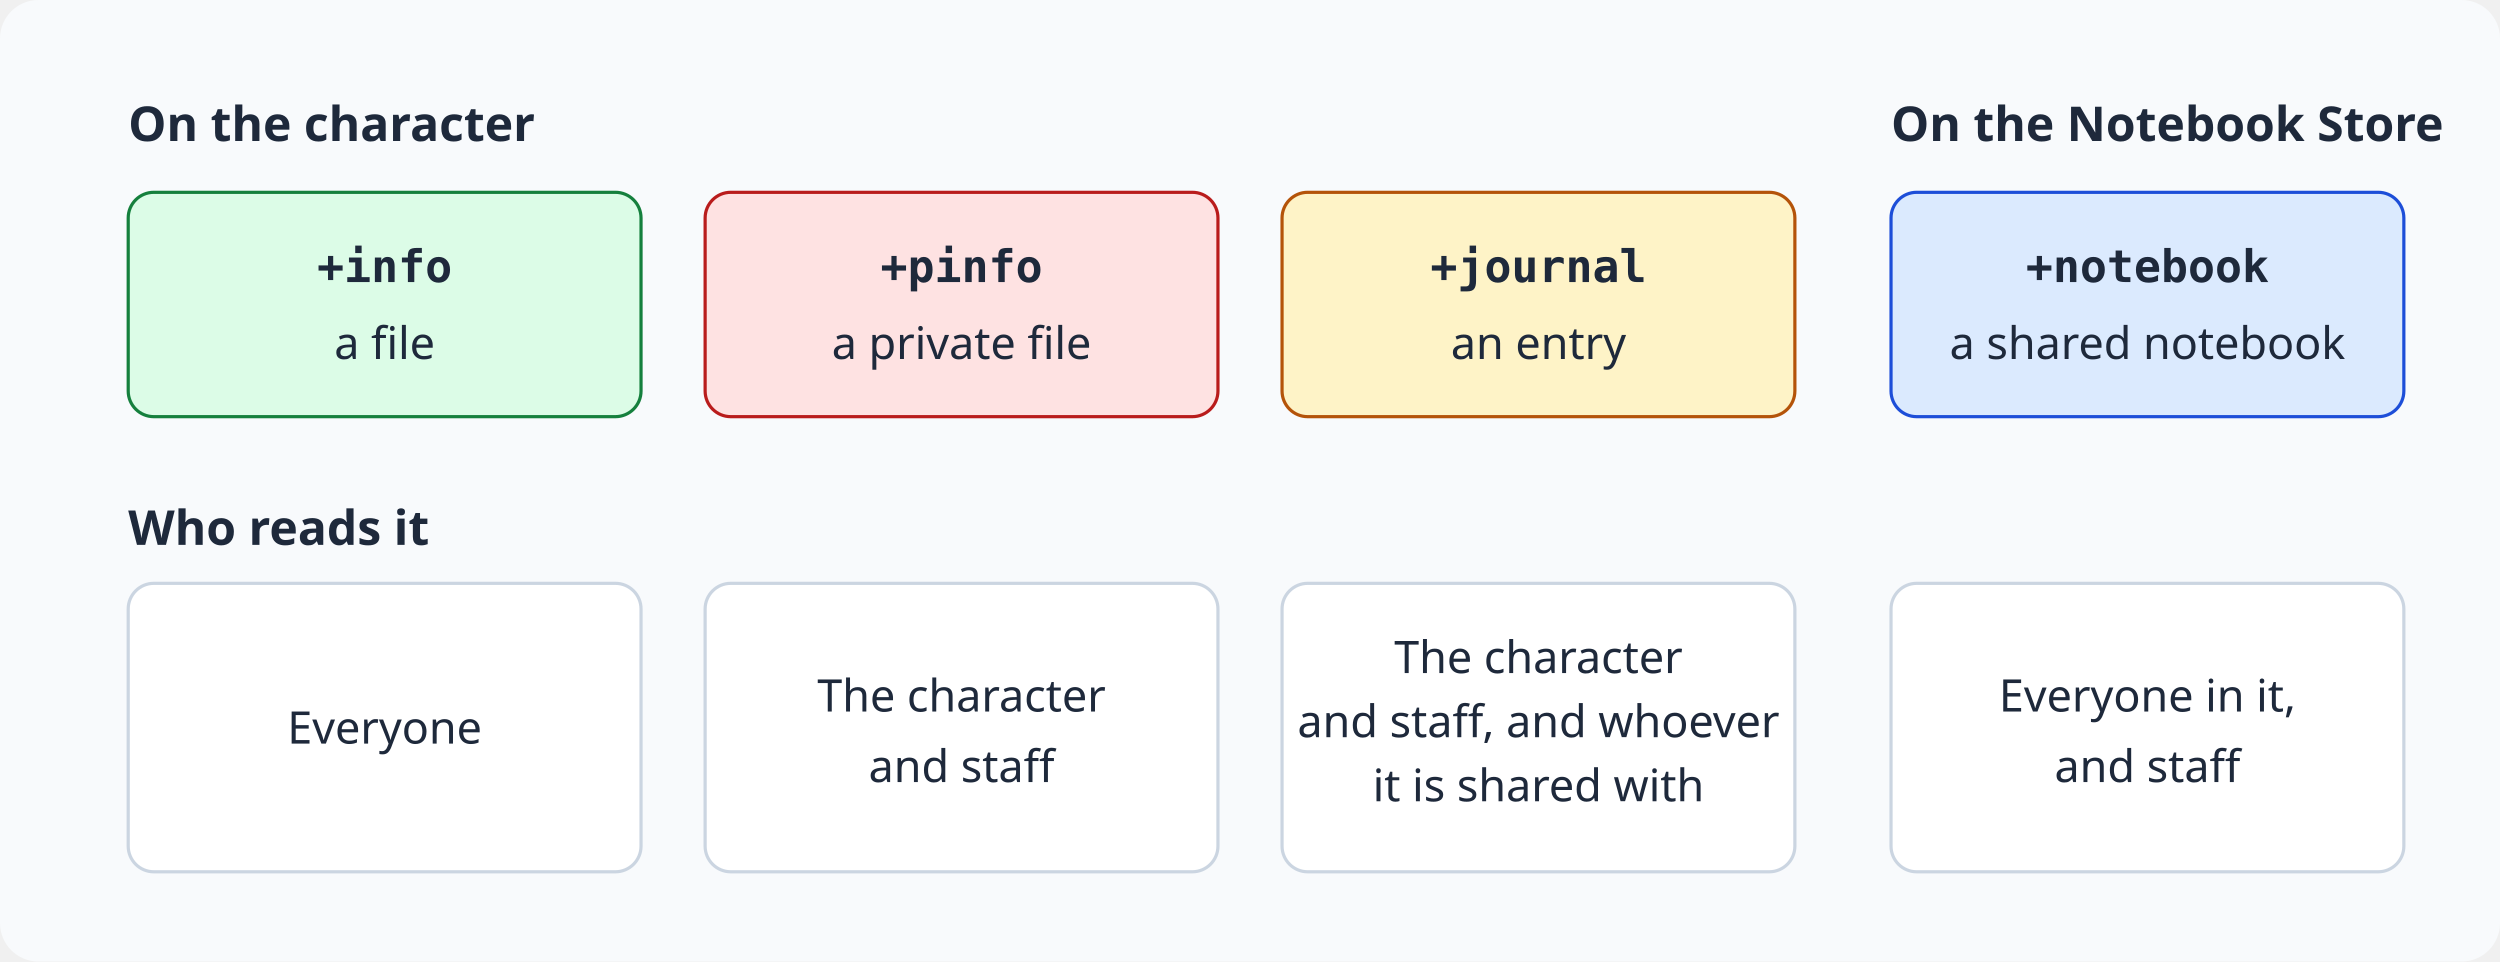
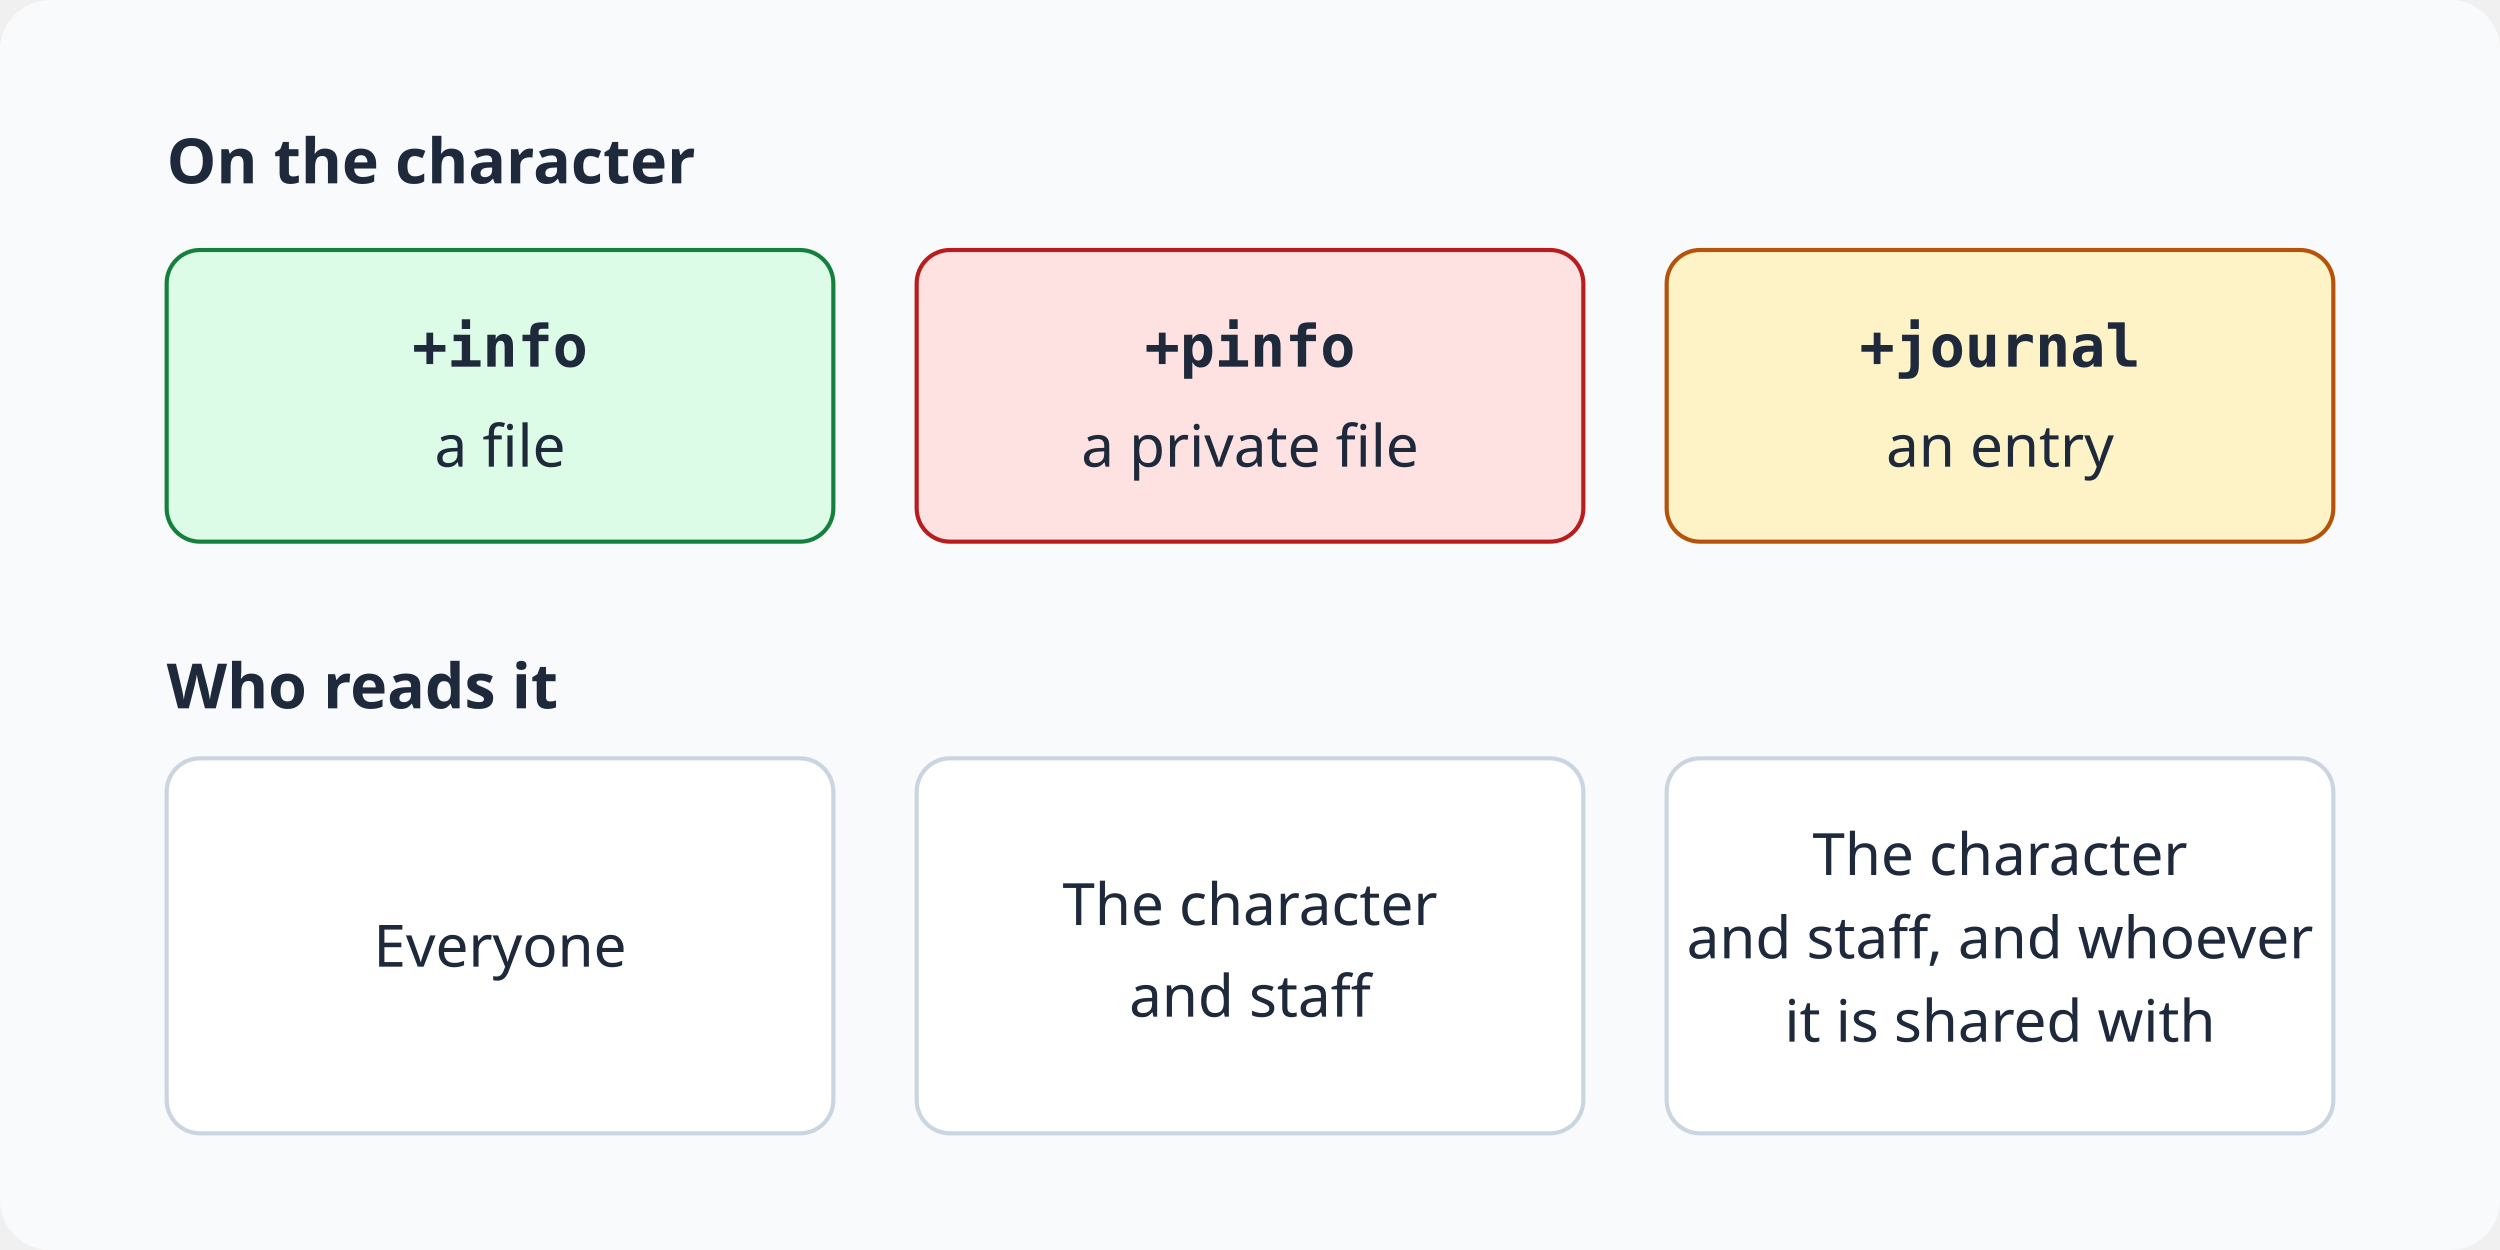
- <svg xmlns="http://www.w3.org/2000/svg" viewBox="0 0 780 300" width="780" height="300" role="img" aria-labelledby="t d">
-   <rect width="780" height="300" rx="12" fill="#f8fafc" />
+ <svg xmlns="http://www.w3.org/2000/svg" viewBox="0 0 600 300" width="600" height="300" role="img" aria-labelledby="t d">
+   <rect width="600" height="300" rx="12" fill="#f8fafc" />
  <g font-family="ui-sans-serif,system-ui,sans-serif" font-size="14" fill="#1e293b">
    <text x="40" y="44" font-size="15" font-weight="600">On the character</text>
-     <text x="590" y="44" font-size="15" font-weight="600">On the Notebook Store</text>
    <rect x="40" y="60" width="160" height="70" rx="8" fill="#dcfce7" stroke="#15803d" />
    <text x="120" y="88" text-anchor="middle" font-weight="600" font-family="ui-monospace,SFMono-Regular,Menlo,Consolas,monospace">+info</text>
    <text x="120" y="112" text-anchor="middle">a file</text>
    <rect x="220" y="60" width="160" height="70" rx="8" fill="#fee2e2" stroke="#b91c1c" />
    <text x="300" y="88" text-anchor="middle" font-weight="600" font-family="ui-monospace,SFMono-Regular,Menlo,Consolas,monospace">+pinfo</text>
    <text x="300" y="112" text-anchor="middle">a private file</text>
    <rect x="400" y="60" width="160" height="70" rx="8" fill="#fef3c7" stroke="#b45309" />
    <text x="480" y="88" text-anchor="middle" font-weight="600" font-family="ui-monospace,SFMono-Regular,Menlo,Consolas,monospace">+journal</text>
    <text x="480" y="112" text-anchor="middle">an entry</text>
-     <rect x="590" y="60" width="160" height="70" rx="8" fill="#dbeafe" stroke="#1d4ed8" />
-     <text x="670" y="88" text-anchor="middle" font-weight="600" font-family="ui-monospace,SFMono-Regular,Menlo,Consolas,monospace">+notebook</text>
-     <text x="670" y="112" text-anchor="middle">a shared notebook</text>
    <text x="40" y="170" font-size="15" font-weight="600">Who reads it</text>
    <rect x="40" y="182" width="160" height="90" rx="8" fill="#ffffff" stroke="#cbd5e1" />
    <text x="120" y="232" text-anchor="middle">Everyone</text>
    <rect x="220" y="182" width="160" height="90" rx="8" fill="#ffffff" stroke="#cbd5e1" />
    <text x="300" y="222" text-anchor="middle">The character</text>
    <text x="300" y="244" text-anchor="middle">and staff</text>
    <rect x="400" y="182" width="160" height="90" rx="8" fill="#ffffff" stroke="#cbd5e1" />
    <text x="480" y="210" text-anchor="middle">The character</text>
    <text x="480" y="230" text-anchor="middle">and staff, and whoever</text>
    <text x="480" y="250" text-anchor="middle">it is shared with</text>
-     <rect x="590" y="182" width="160" height="90" rx="8" fill="#ffffff" stroke="#cbd5e1" />
-     <text x="670" y="222" text-anchor="middle">Everyone in it,</text>
-     <text x="670" y="244" text-anchor="middle">and staff</text>
  </g>
</svg>
